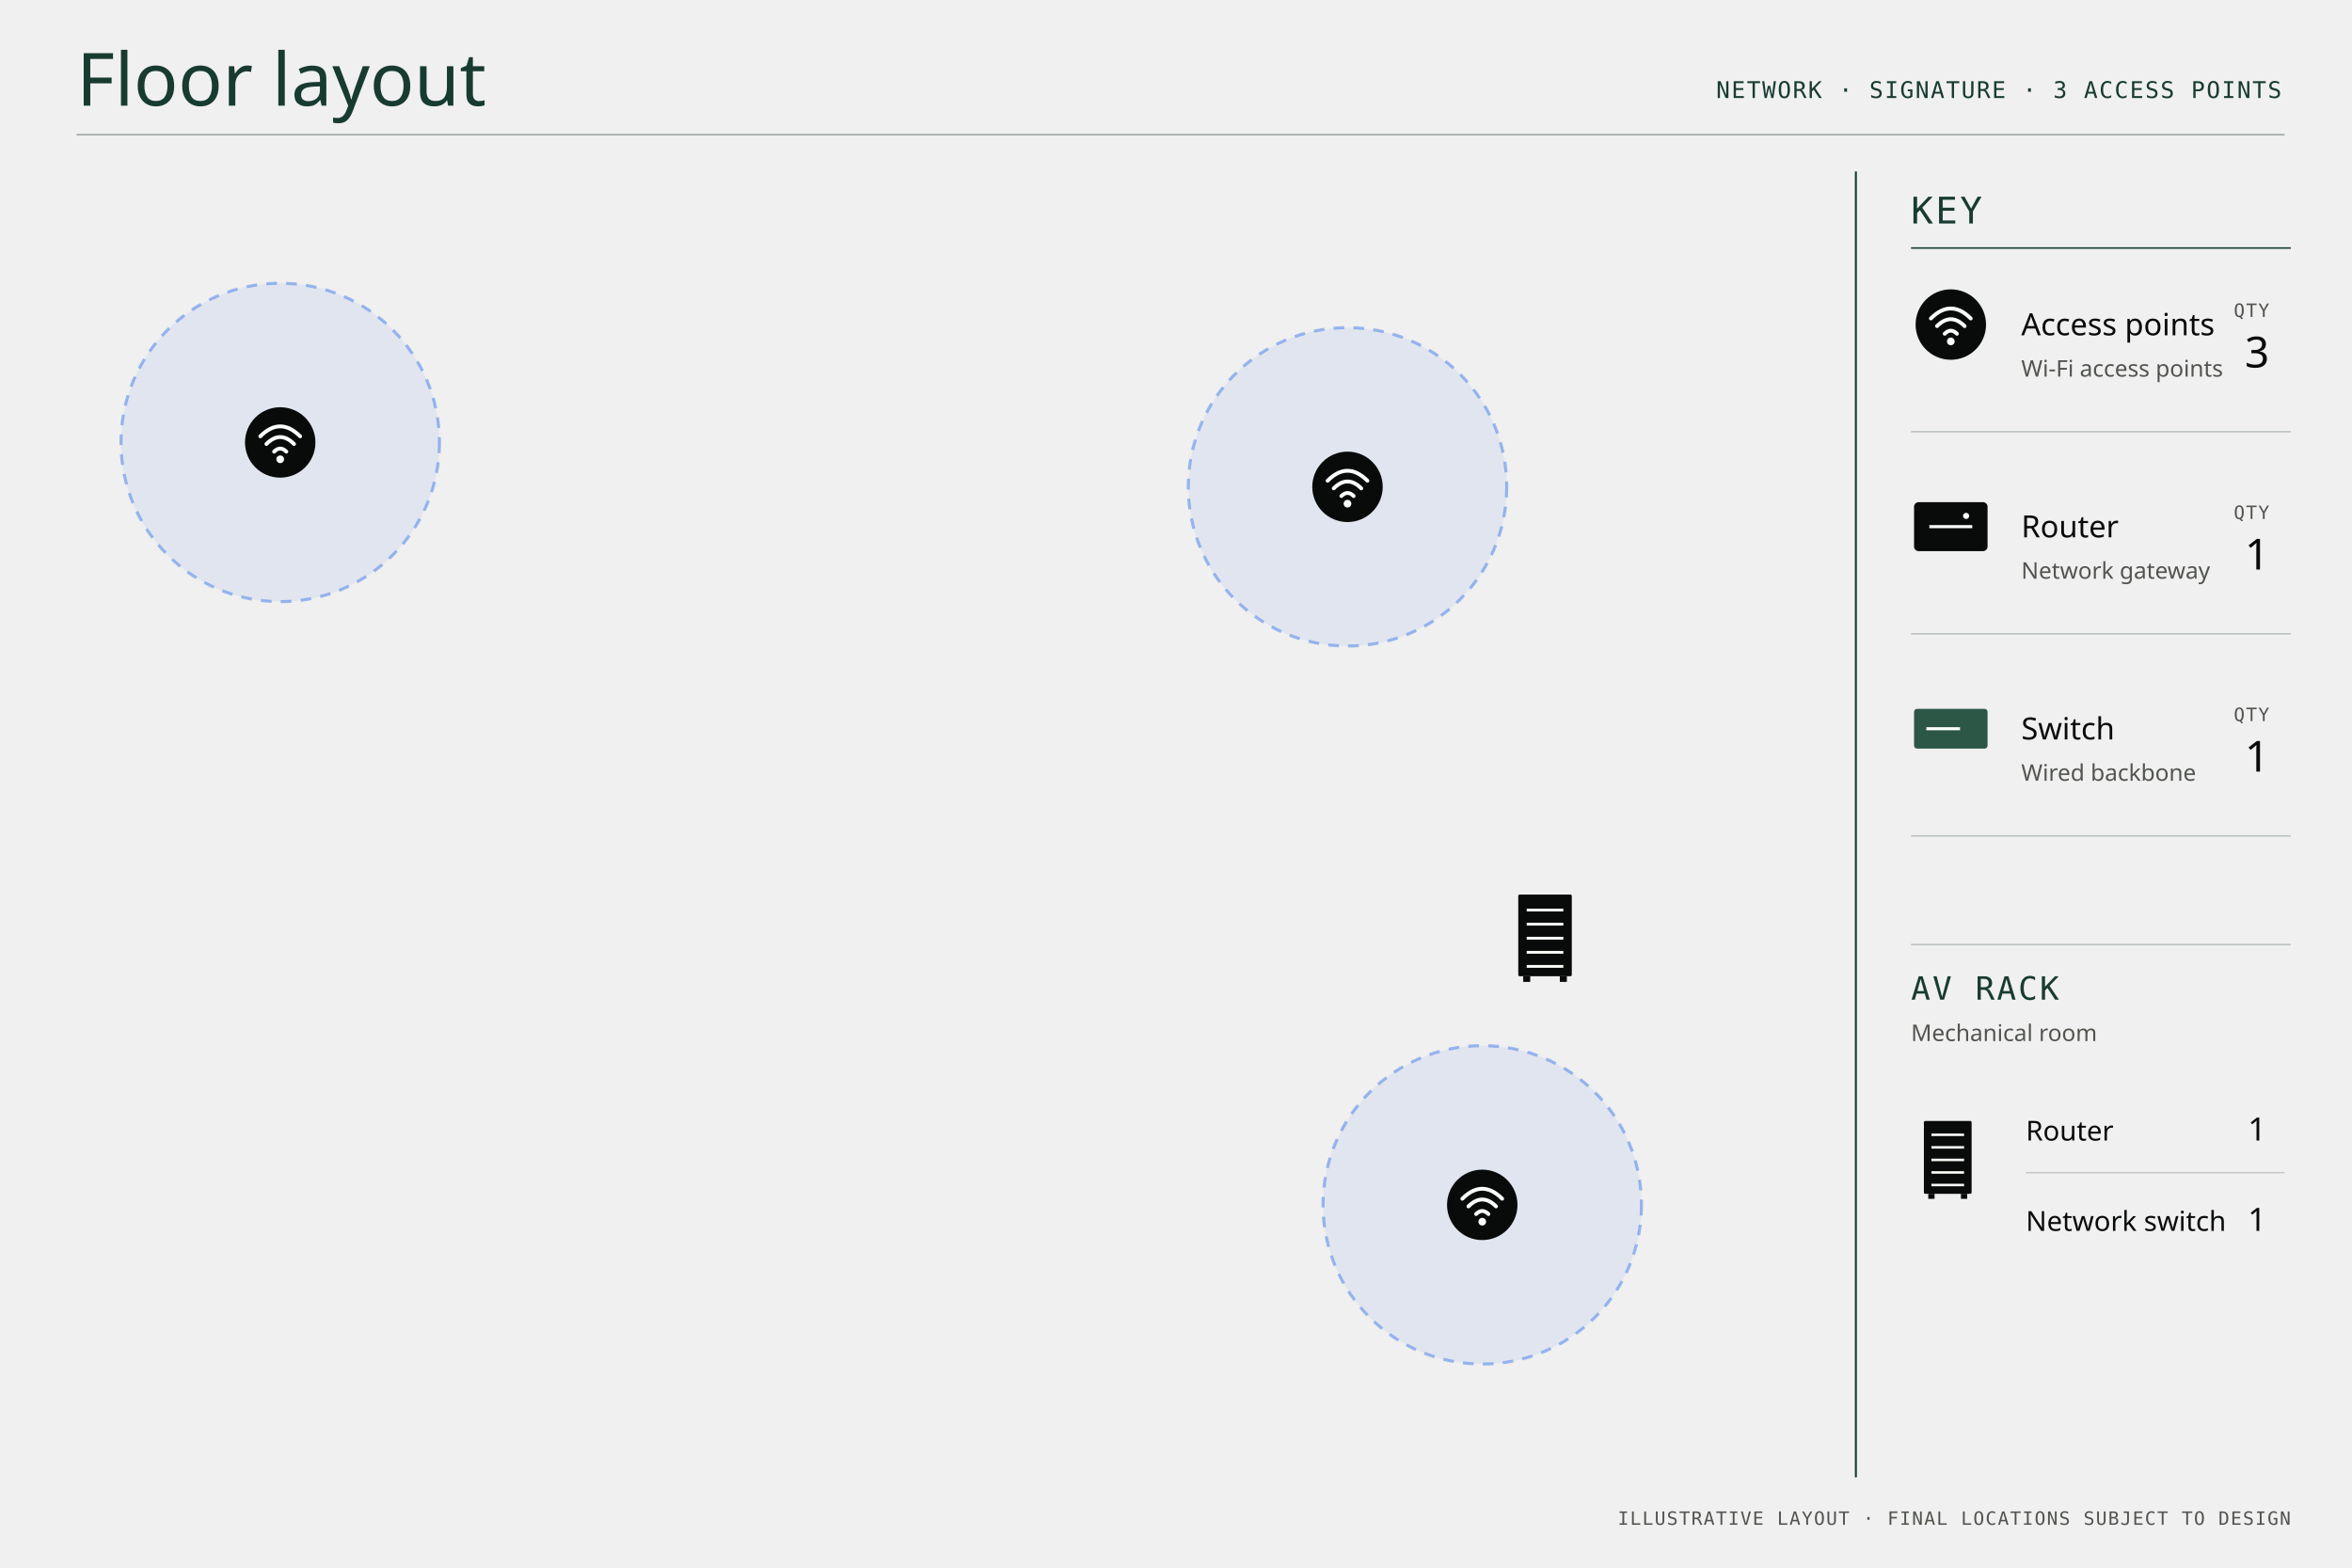
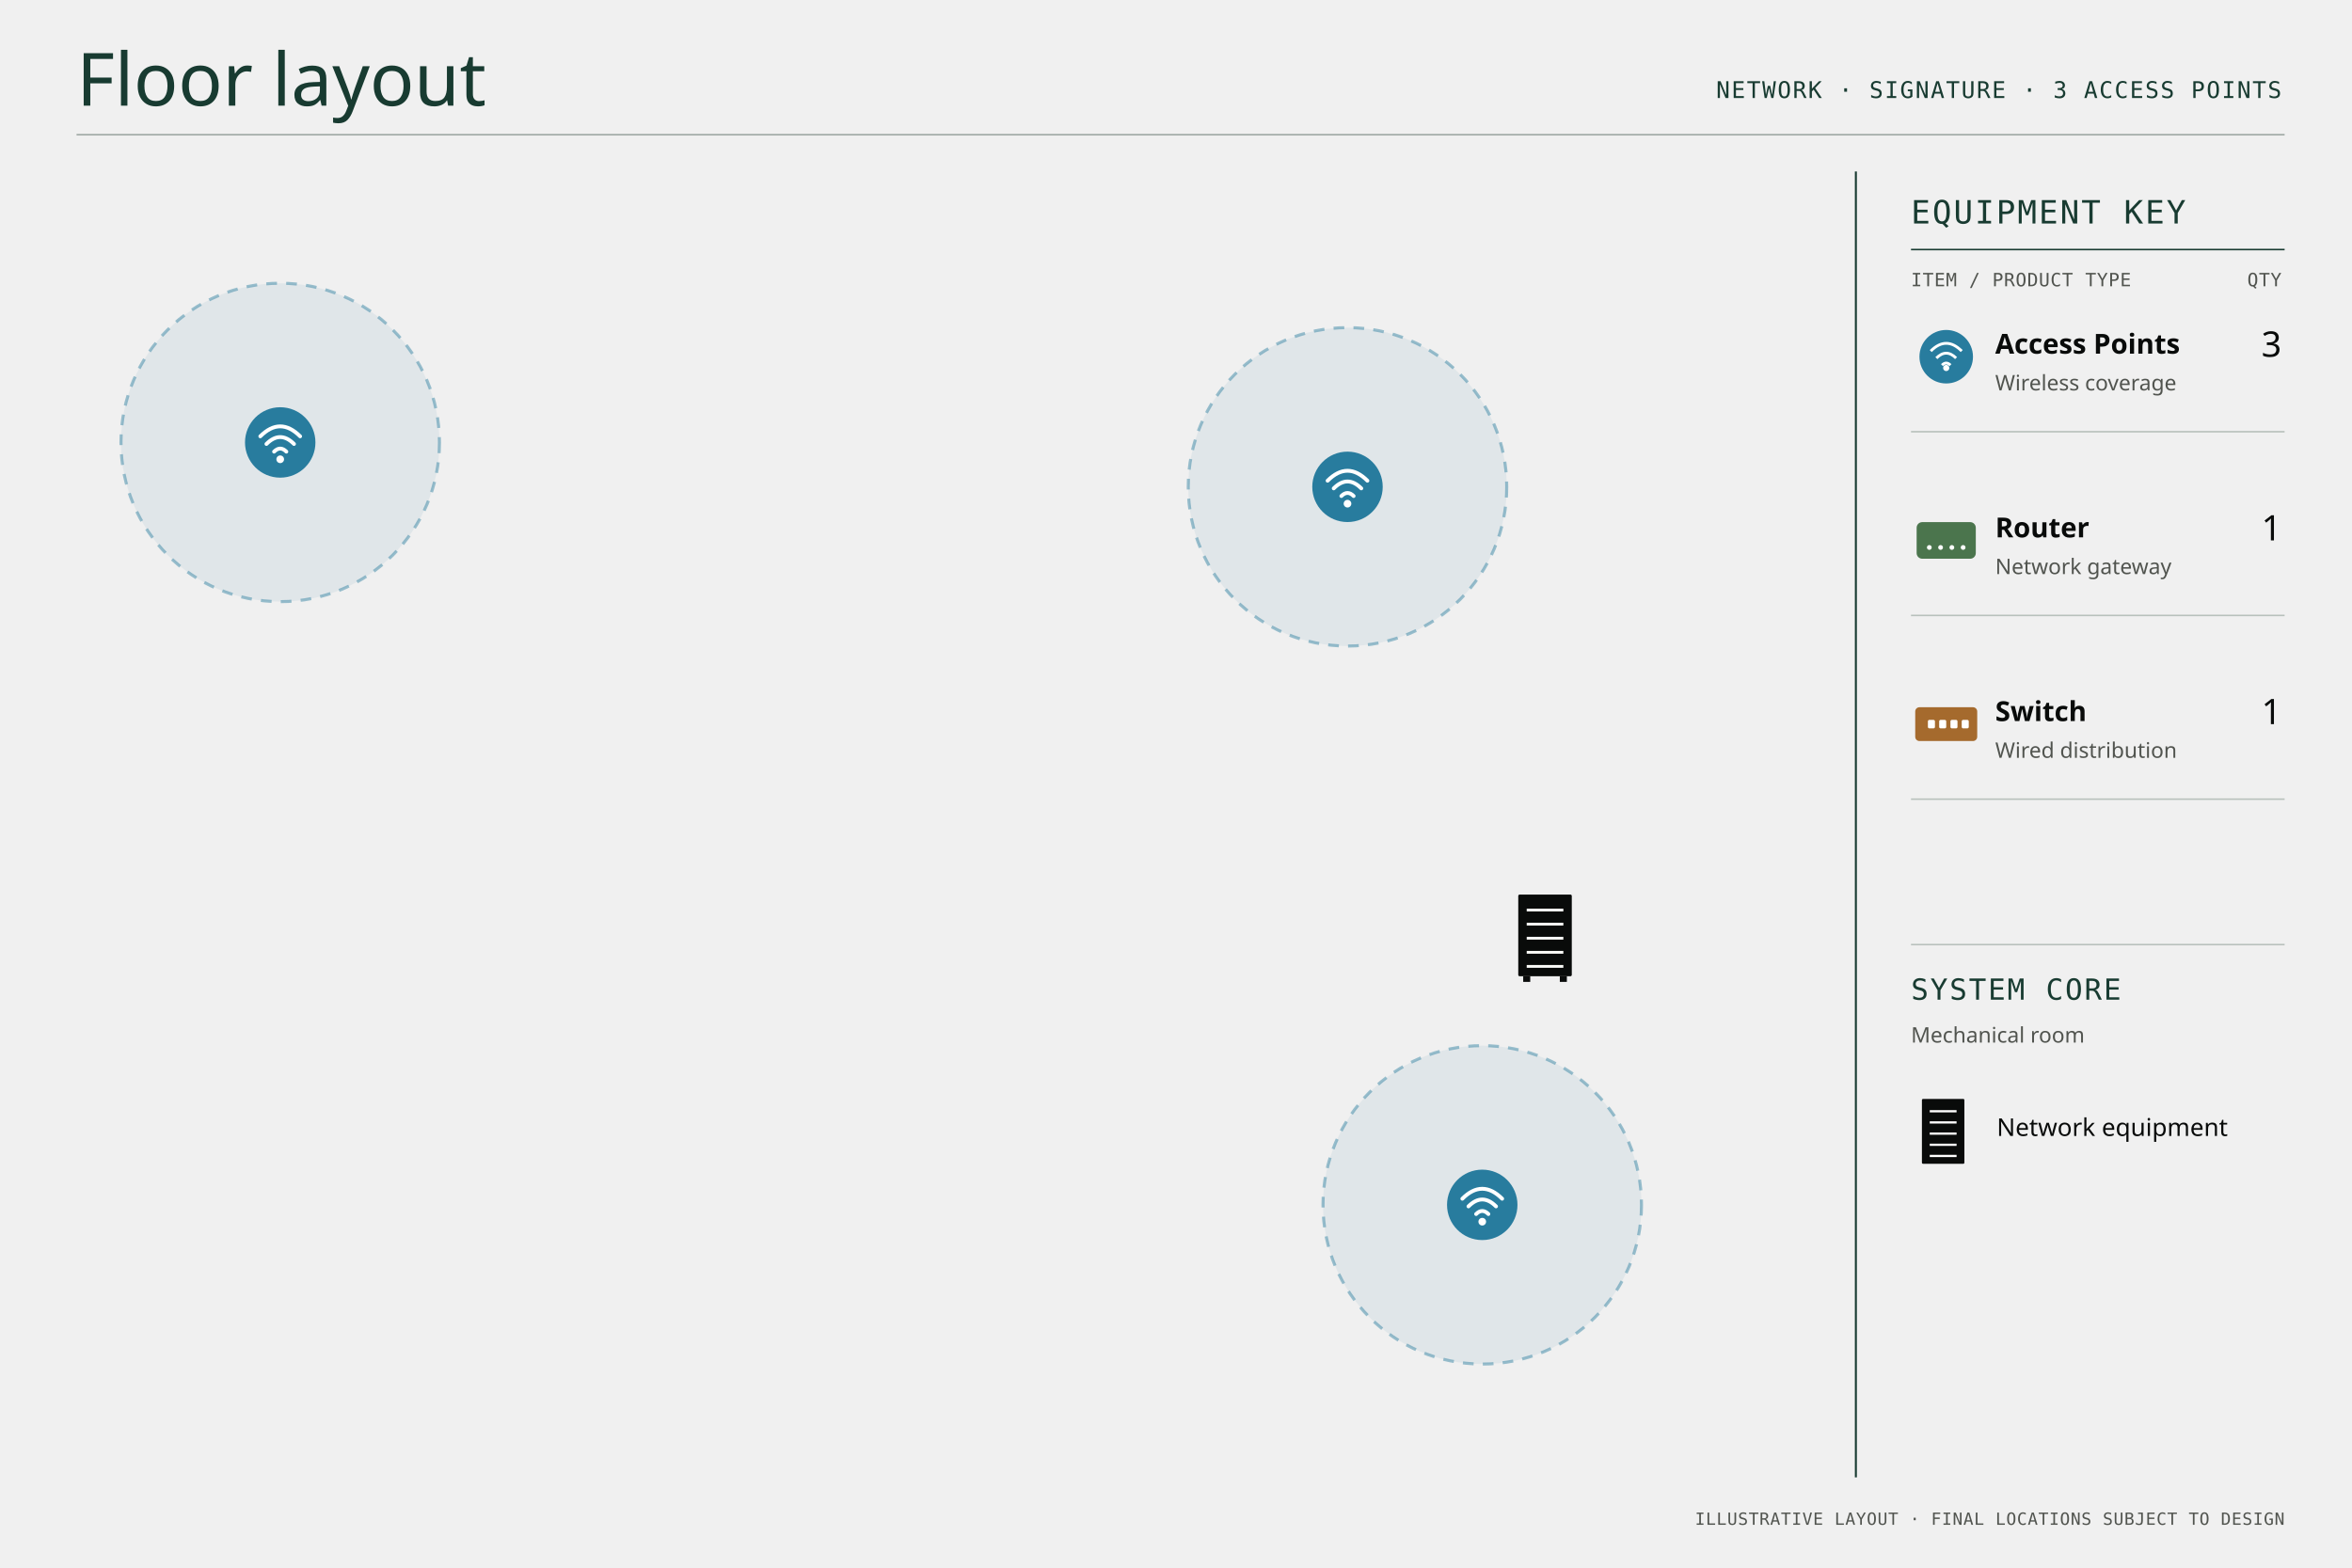
<svg xmlns="http://www.w3.org/2000/svg" viewBox="0 0 1536 1024" width="1536" height="1024" role="img" aria-label="Network Signature floor layout and equipment key">
  <text x="50" y="69" fill="#183B31" font-family="Schibsted Grotesk,sans-serif" font-size="48">Floor layout</text>
  <text x="1490" y="64" fill="#183B31" font-family="IBM Plex Mono,monospace" font-size="15" letter-spacing=".065em" text-anchor="end">NETWORK · SIGNATURE · 3 ACCESS POINTS</text>
  <line x1="50" y1="88" x2="1492" y2="88" stroke="#9DA7A3" stroke-width="1" />
-   <circle cx="880" cy="318" r="104" fill="#2F6FEB" fill-opacity=".08" stroke="#2F6FEB" stroke-opacity=".45" stroke-width="2" stroke-dasharray="7 6" />
+   <circle cx="880" cy="318" r="104" fill="#287C9E" fill-opacity=".08" stroke="#287C9E" stroke-opacity=".45" stroke-width="2" stroke-dasharray="7 6" />
  <g transform="translate(880,318)">
-     <circle r="23" fill="#090B0A" />
+     <circle r="23" fill="#287C9E" />
    <path d="M-13 -4q13 -13 26 0M-9 1q9 -9 18 0M-4 6q4 -4 8 0" fill="none" stroke="white" stroke-width="2.5" stroke-linecap="round" />
    <circle cy="11" r="2.5" fill="white" />
  </g>
-   <circle cx="183" cy="289" r="104" fill="#2F6FEB" fill-opacity=".08" stroke="#2F6FEB" stroke-opacity=".45" stroke-width="2" stroke-dasharray="7 6" />
+   <circle cx="183" cy="289" r="104" fill="#287C9E" fill-opacity=".08" stroke="#287C9E" stroke-opacity=".45" stroke-width="2" stroke-dasharray="7 6" />
  <g transform="translate(183,289)">
-     <circle r="23" fill="#090B0A" />
+     <circle r="23" fill="#287C9E" />
    <path d="M-13 -4q13 -13 26 0M-9 1q9 -9 18 0M-4 6q4 -4 8 0" fill="none" stroke="white" stroke-width="2.5" stroke-linecap="round" />
    <circle cy="11" r="2.5" fill="white" />
  </g>
-   <circle cx="968" cy="787" r="104" fill="#2F6FEB" fill-opacity=".08" stroke="#2F6FEB" stroke-opacity=".45" stroke-width="2" stroke-dasharray="7 6" />
+   <circle cx="968" cy="787" r="104" fill="#287C9E" fill-opacity=".08" stroke="#287C9E" stroke-opacity=".45" stroke-width="2" stroke-dasharray="7 6" />
  <g transform="translate(968,787)">
-     <circle r="23" fill="#090B0A" />
+     <circle r="23" fill="#287C9E" />
    <path d="M-13 -4q13 -13 26 0M-9 1q9 -9 18 0M-4 6q4 -4 8 0" fill="none" stroke="white" stroke-width="2.5" stroke-linecap="round" />
    <circle cy="11" r="2.5" fill="white" />
  </g>
  <g transform="translate(1009,611) scale(0.92)">
    <rect x="-19" y="-29" width="38" height="58" rx="1" fill="#090B0A" />
    <path d="M-13 -18h26M-13 -8h26M-13 2h26M-13 12h26M-13 22h26" stroke="#FAFBF7" stroke-width="2" />
    <path d="M-13 29v4m26 -4v4" stroke="#090B0A" stroke-width="5" />
  </g>
  <line x1="1212" y1="112" x2="1212" y2="965" stroke="#183B31" stroke-width="1.3" />
-   <text x="1248" y="146" fill="#183B31" font-family="IBM Plex Mono,monospace" font-size="24" letter-spacing=".065em">KEY</text>
-   <line x1="1248" y1="162" x2="1496" y2="162" stroke="#183B31" stroke-width="1" />
-   <g>
-     <g transform="translate(1274,212)">
-       <circle r="23" fill="#090B0A" />
-       <path d="M-13 -4q13 -13 26 0M-9 1q9 -9 18 0M-4 6q4 -4 8 0" fill="none" stroke="white" stroke-width="2.5" stroke-linecap="round" />
-       <circle cy="11" r="2.5" fill="white" />
-     </g>
-     <text x="1320" y="219" fill="#090B0A" font-family="Instrument Sans,sans-serif" font-size="20">Access points</text>
-     <text x="1320" y="246" fill="#51544F" font-family="Instrument Sans,sans-serif" font-size="15">Wi-Fi access points</text>
-     <text x="1482" y="207" fill="#51544F" font-family="IBM Plex Mono,monospace" font-size="12" letter-spacing=".065em" text-anchor="end">QTY</text>
-     <text x="1482" y="240" fill="#090B0A" font-family="Instrument Sans,sans-serif" font-size="28" text-anchor="end">3</text>
-     <line x1="1248" y1="282" x2="1496" y2="282" stroke="#BBC2BE" stroke-width="1" />
+   <text x="1248" y="146" fill="#183B31" font-family="IBM Plex Mono,monospace" font-size="21" letter-spacing=".06em">EQUIPMENT KEY</text>
+   <line x1="1248" y1="163" x2="1492" y2="163" stroke="#183B31" stroke-width="1" />
+   <text x="1248" y="187" fill="#51544F" font-family="IBM Plex Mono,monospace" font-size="12" letter-spacing=".03em">ITEM / PRODUCT TYPE</text>
+   <text x="1490" y="187" fill="#51544F" font-family="IBM Plex Mono,monospace" font-size="12" letter-spacing=".03em" text-anchor="end">QTY</text>
+   <g transform="translate(1271,233) scale(0.92)">
+     <circle r="19" fill="#287C9E" />
+     <path d="M-11 -4q11 -11 22 0M-7 1q7 -7 14 0M-3 6q3 -3 6 0" fill="none" stroke="white" stroke-width="2" />
+     <circle cy="8" r="2.2" fill="white" />
  </g>
-   <g>
-     <g transform="translate(1274,344)">
-       <rect x="-24" y="-16" width="48" height="32" rx="3" fill="#090B0A" />
-       <path d="M-14 0h28" stroke="white" stroke-width="2" />
-       <circle cx="10" cy="-7" r="2" fill="white" />
-     </g>
-     <text x="1320" y="351" fill="#090B0A" font-family="Instrument Sans,sans-serif" font-size="20">Router</text>
-     <text x="1320" y="378" fill="#51544F" font-family="Instrument Sans,sans-serif" font-size="15">Network gateway</text>
-     <text x="1482" y="339" fill="#51544F" font-family="IBM Plex Mono,monospace" font-size="12" letter-spacing=".065em" text-anchor="end">QTY</text>
-     <text x="1482" y="372" fill="#090B0A" font-family="Instrument Sans,sans-serif" font-size="28" text-anchor="end">1</text>
-     <line x1="1248" y1="414" x2="1496" y2="414" stroke="#BBC2BE" stroke-width="1" />
+   <text x="1303" y="231" fill="#090B0A" font-family="Instrument Sans,sans-serif" font-size="18" font-weight="600">Access Points</text>
+   <text x="1303" y="255" fill="#51544F" font-family="Instrument Sans,sans-serif" font-size="14">Wireless coverage</text>
+   <text x="1490" y="233" fill="#090B0A" font-family="Instrument Sans,sans-serif" font-size="23" text-anchor="end">3</text>
+   <line x1="1248" y1="282" x2="1492" y2="282" stroke="#B8C1BC" stroke-width="1" />
+   <g transform="translate(1271,353) scale(0.92)">
+     <rect x="-21" y="-13" width="42" height="26" rx="4" fill="#4B754D" />
+     <circle cx="-12" cy="5" r="1.7" fill="white" />
+     <circle cx="-4" cy="5" r="1.7" fill="white" />
+     <circle cx="4" cy="5" r="1.7" fill="white" />
+     <circle cx="12" cy="5" r="1.7" fill="white" />
  </g>
-   <g>
-     <g transform="translate(1274,476)">
-       <rect x="-24" y="-13" width="48" height="26" rx="2" fill="#2C5646" />
-       <path d="M-16 0h22" stroke="white" stroke-width="2" />
-     </g>
-     <text x="1320" y="483" fill="#090B0A" font-family="Instrument Sans,sans-serif" font-size="20">Switch</text>
-     <text x="1320" y="510" fill="#51544F" font-family="Instrument Sans,sans-serif" font-size="15">Wired backbone</text>
-     <text x="1482" y="471" fill="#51544F" font-family="IBM Plex Mono,monospace" font-size="12" letter-spacing=".065em" text-anchor="end">QTY</text>
-     <text x="1482" y="504" fill="#090B0A" font-family="Instrument Sans,sans-serif" font-size="28" text-anchor="end">1</text>
-     <line x1="1248" y1="546" x2="1496" y2="546" stroke="#BBC2BE" stroke-width="1" />
+   <text x="1303" y="351" fill="#090B0A" font-family="Instrument Sans,sans-serif" font-size="18" font-weight="600">Router</text>
+   <text x="1303" y="375" fill="#51544F" font-family="Instrument Sans,sans-serif" font-size="14">Network gateway</text>
+   <text x="1490" y="353" fill="#090B0A" font-family="Instrument Sans,sans-serif" font-size="23" text-anchor="end">1</text>
+   <line x1="1248" y1="402" x2="1492" y2="402" stroke="#B8C1BC" stroke-width="1" />
+   <g transform="translate(1271,473) scale(0.92)">
+     <rect x="-22" y="-12" width="44" height="24" rx="3" fill="#A56A2D" />
+     <rect x="-13" y="-3" width="5" height="6" rx="1" fill="white" />
+     <rect x="-5" y="-3" width="5" height="6" rx="1" fill="white" />
+     <rect x="3" y="-3" width="5" height="6" rx="1" fill="white" />
+     <rect x="11" y="-3" width="5" height="6" rx="1" fill="white" />
  </g>
-   <line x1="1248" y1="617" x2="1496" y2="617" stroke="#BBC2BE" stroke-width="1" />
-   <text x="1248" y="653" fill="#183B31" font-family="IBM Plex Mono,monospace" font-size="21" letter-spacing=".065em">AV RACK</text>
-   <text x="1248" y="680" fill="#51544F" font-family="Instrument Sans,sans-serif" font-size="15">Mechanical room</text>
-   <g transform="translate(1272,756) scale(0.82)">
+   <text x="1303" y="471" fill="#090B0A" font-family="Instrument Sans,sans-serif" font-size="18" font-weight="600">Switch</text>
+   <text x="1303" y="495" fill="#51544F" font-family="Instrument Sans,sans-serif" font-size="14">Wired distribution</text>
+   <text x="1490" y="473" fill="#090B0A" font-family="Instrument Sans,sans-serif" font-size="23" text-anchor="end">1</text>
+   <line x1="1248" y1="522" x2="1492" y2="522" stroke="#B8C1BC" stroke-width="1" />
+   <line x1="1248" y1="617" x2="1492" y2="617" stroke="#B8C1BC" stroke-width="1" />
+   <text x="1248" y="653" fill="#183B31" font-family="IBM Plex Mono,monospace" font-size="19" letter-spacing=".06em">SYSTEM CORE</text>
+   <text x="1248" y="681" fill="#51544F" font-family="Instrument Sans,sans-serif" font-size="14">Mechanical room</text>
+   <g transform="translate(1269,739) scale(.73)">
    <rect x="-19" y="-29" width="38" height="58" rx="1" fill="#090B0A" />
-     <path d="M-13 -18h26M-13 -8h26M-13 2h26M-13 12h26M-13 22h26" stroke="#FAFBF7" stroke-width="2" />
-     <path d="M-13 29v4m26 -4v4" stroke="#090B0A" stroke-width="5" />
+     <line x1="-12" y1="-18" x2="12" y2="-18" stroke="white" stroke-width="2" />
+     <line x1="-12" y1="-8" x2="12" y2="-8" stroke="white" stroke-width="2" />
+     <line x1="-12" y1="2" x2="12" y2="2" stroke="white" stroke-width="2" />
+     <line x1="-12" y1="12" x2="12" y2="12" stroke="white" stroke-width="2" />
+     <line x1="-12" y1="22" x2="12" y2="22" stroke="white" stroke-width="2" />
  </g>
-   <text x="1323" y="745" fill="#090B0A" font-family="Instrument Sans,sans-serif" font-size="18">Router</text>
-   <text x="1480" y="745" fill="#090B0A" font-family="Instrument Sans,sans-serif" font-size="21" text-anchor="end">1</text>
-   <line x1="1323" y1="766" x2="1492" y2="766" stroke="#BCC2BE" stroke-width=".8" />
-   <text x="1323" y="804" fill="#090B0A" font-family="Instrument Sans,sans-serif" font-size="18">Network switch</text>
-   <text x="1480" y="804" fill="#090B0A" font-family="Instrument Sans,sans-serif" font-size="21" text-anchor="end">1</text>
-   <text x="1496" y="996" fill="#51544F" font-family="IBM Plex Mono,monospace" font-size="12" letter-spacing=".065em" text-anchor="end">ILLUSTRATIVE LAYOUT · FINAL LOCATIONS SUBJECT TO DESIGN</text>
+   <text x="1304" y="742" fill="#090B0A" font-family="Instrument Sans,sans-serif" font-size="16">Network equipment</text>
+   <text x="1492" y="996" fill="#51544F" font-family="IBM Plex Mono,monospace" font-size="11" letter-spacing=".035em" text-anchor="end">ILLUSTRATIVE LAYOUT · FINAL LOCATIONS SUBJECT TO DESIGN</text>
</svg>
